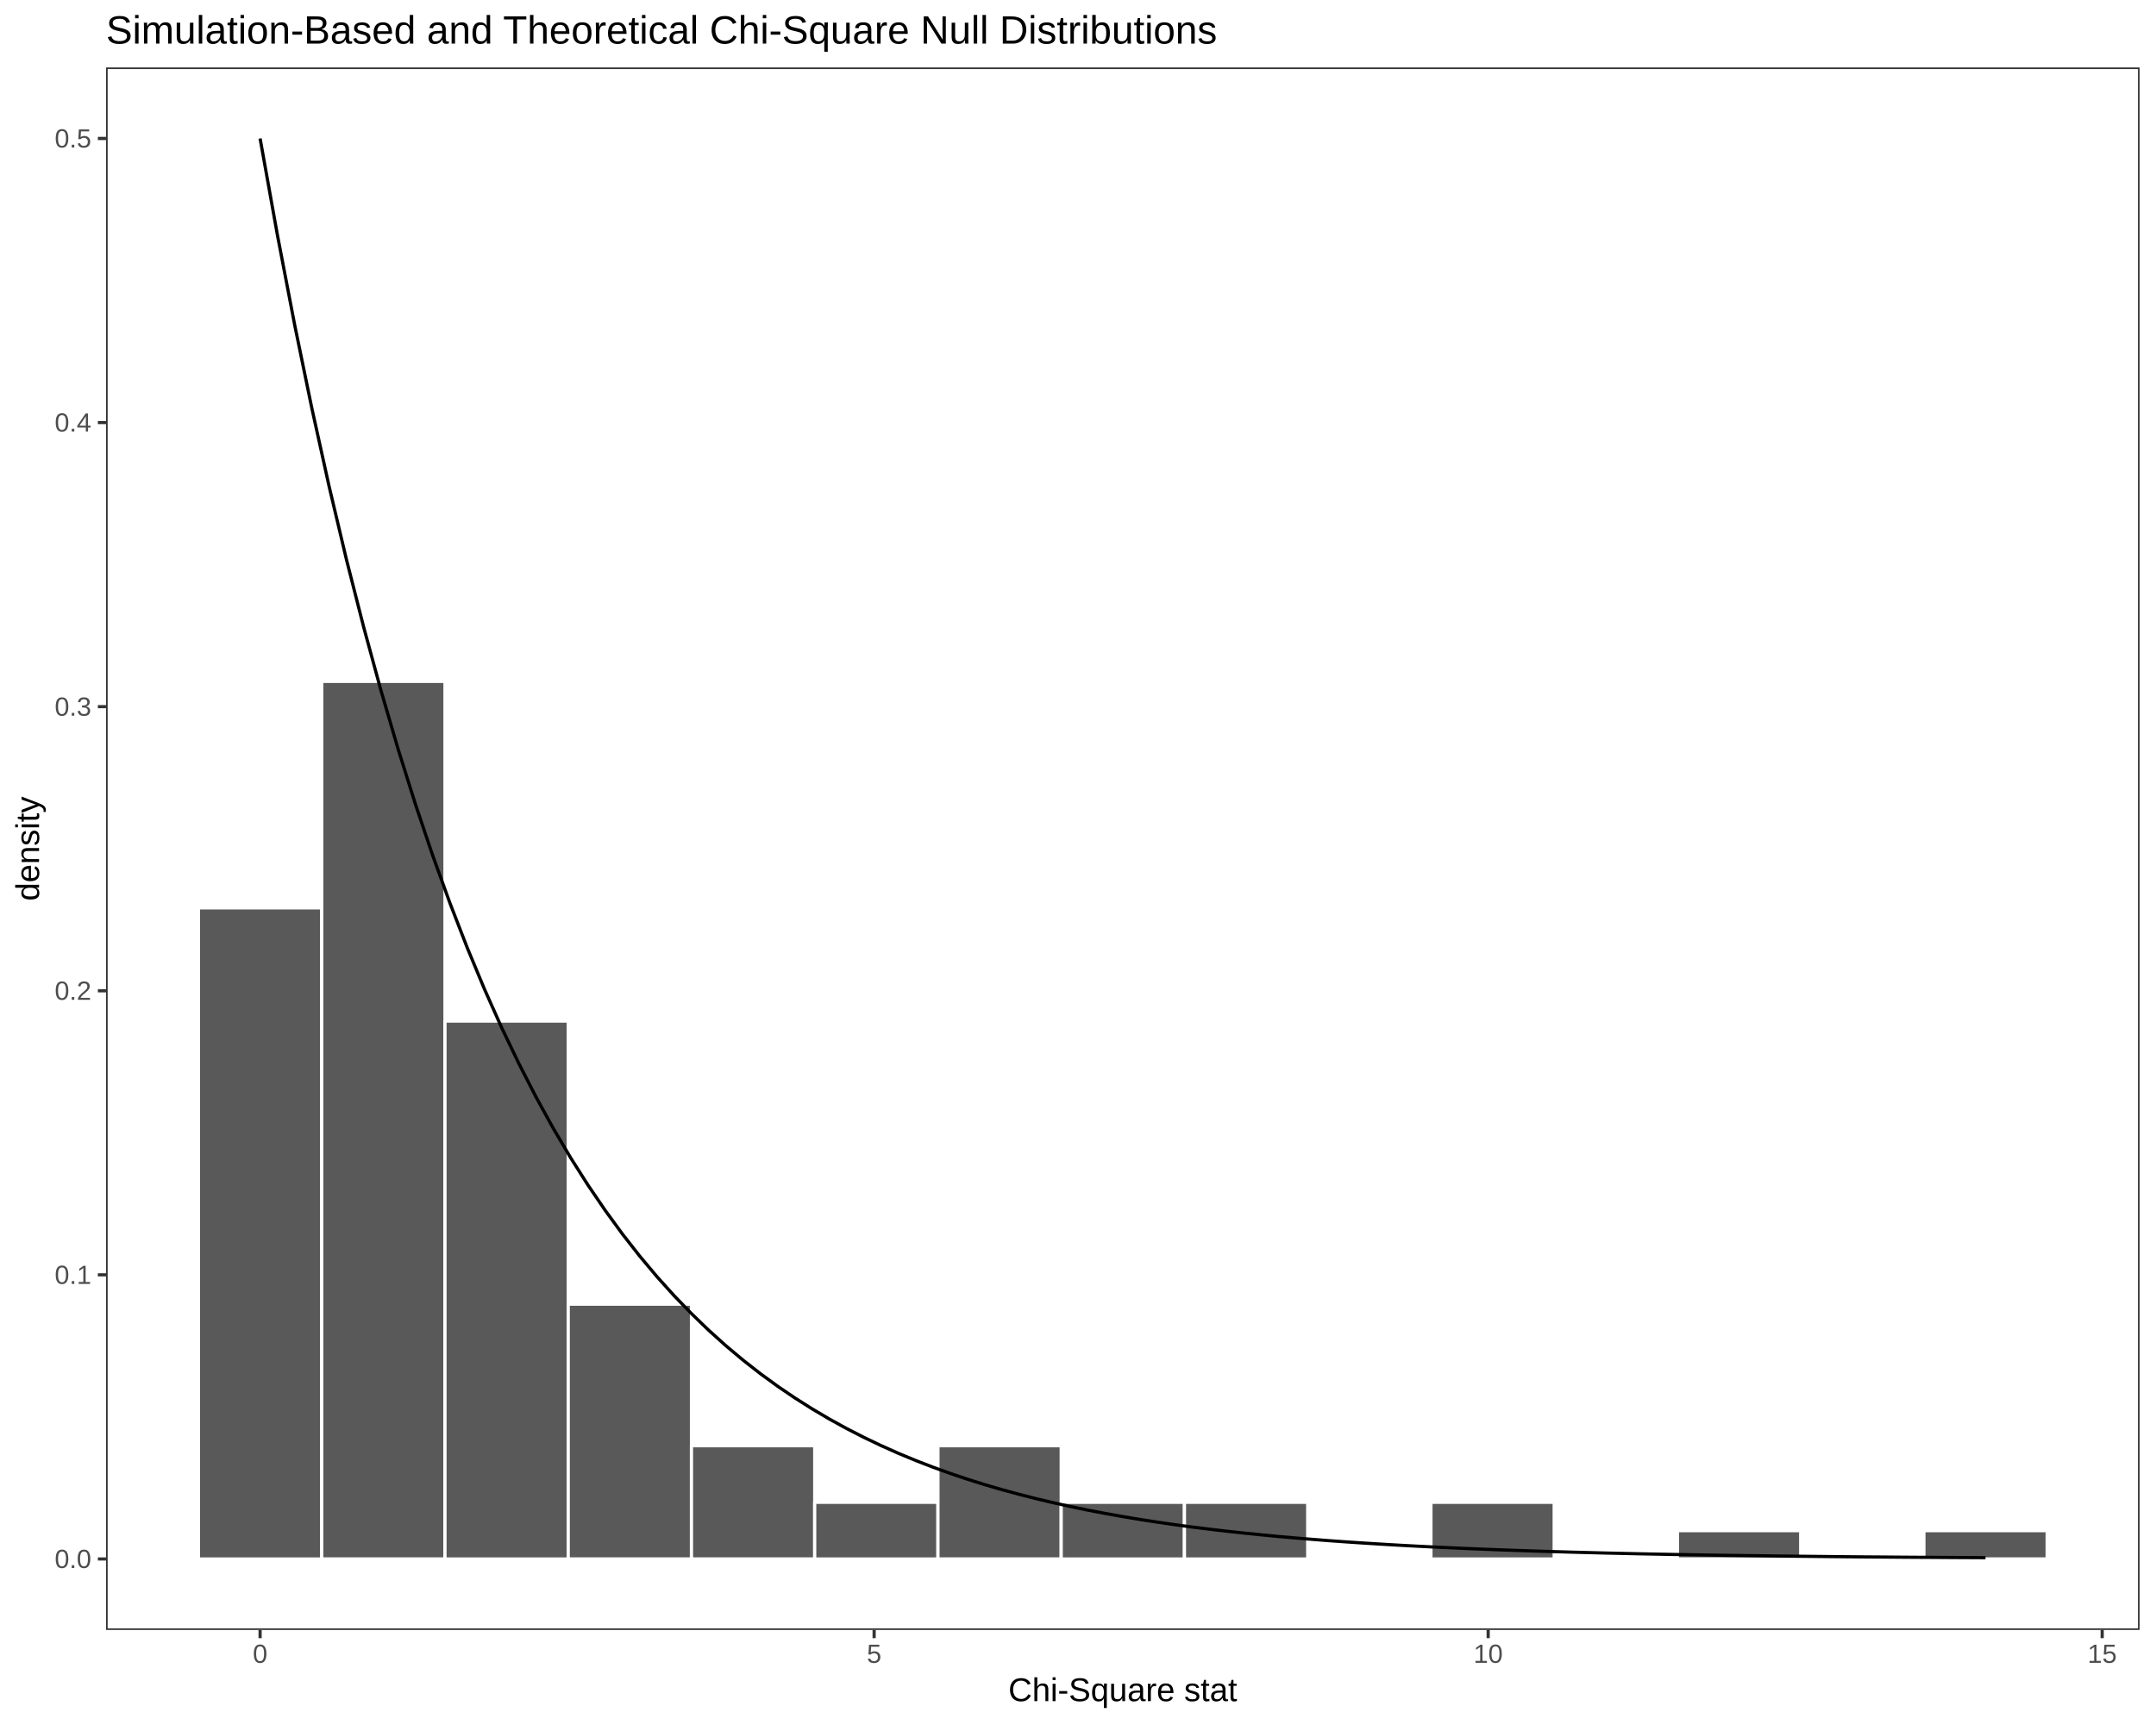
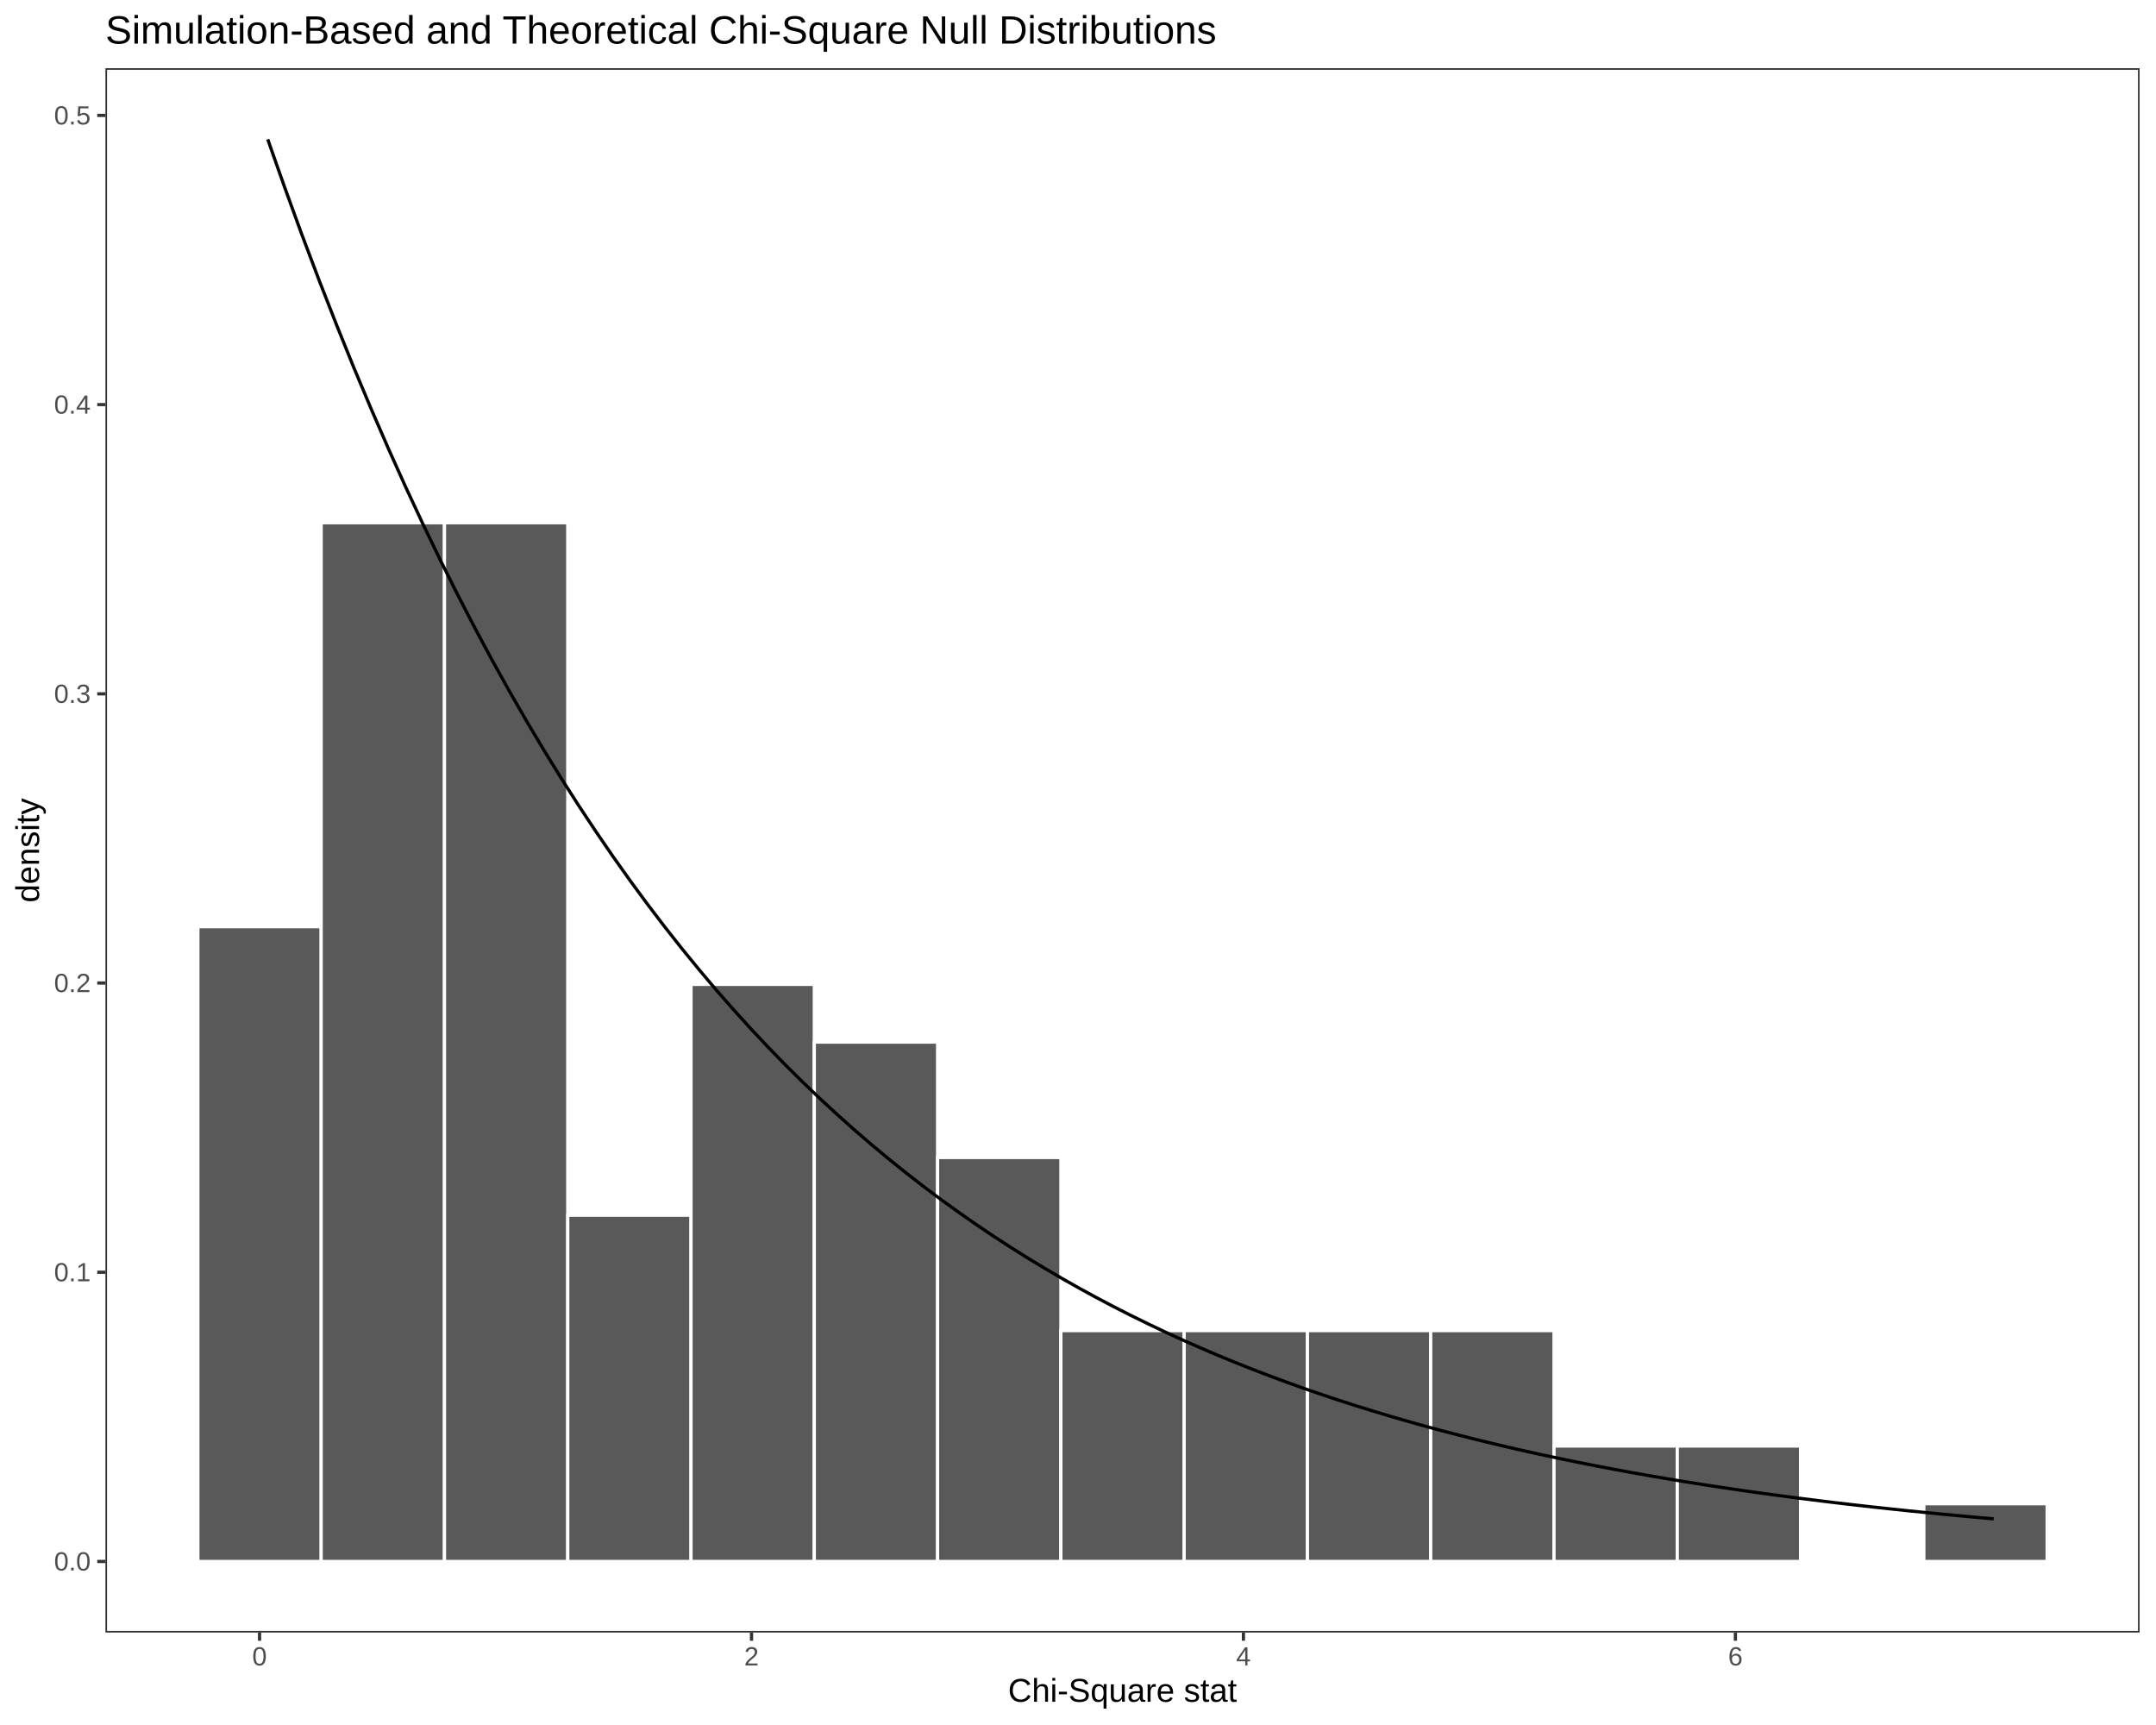
<svg xmlns="http://www.w3.org/2000/svg" viewBox="0 0 720.00 576.00">
  <defs>
    <style type="text/css">
    line, polyline, polygon, path, rect, circle {
      fill: none;
      stroke: #000000;
      stroke-linecap: round;
      stroke-linejoin: round;
      stroke-miterlimit: 10.00;
    }
  </style>
  </defs>
  <rect width="100%" height="100%" style="stroke: none; fill: #FFFFFF;" />
  <rect x="0.00" y="0.00" width="720.00" height="576.00" style="stroke-width: 1.07; stroke: #FFFFFF; fill: #FFFFFF;" />
  <defs>
-     <clipPath id="cpMzUuNDJ8NzE0LjUyfDU0NC4yN3wyMi41Mg==">
-       <rect x="35.42" y="22.52" width="679.10" height="521.75" />
+     <clipPath id="cpMzUuMjF8NzE0LjUyfDU0NS4xM3wyMi43Nw==">
+       <rect x="35.21" y="22.77" width="679.31" height="522.36" />
    </clipPath>
  </defs>
-   <rect x="35.42" y="22.52" width="679.10" height="521.75" style="stroke-width: 1.07; stroke: none; fill: #FFFFFF;" clip-path="url(#cpMzUuNDJ8NzE0LjUyfDU0NC4yN3wyMi41Mg==)" />
-   <rect x="66.28" y="303.15" width="41.16" height="217.41" style="stroke-width: 1.07; stroke: #FFFFFF; stroke-linecap: butt; fill: #595959;" clip-path="url(#cpMzUuNDJ8NzE0LjUyfDU0NC4yN3wyMi41Mg==)" />
-   <rect x="107.44" y="227.52" width="41.16" height="293.03" style="stroke-width: 1.07; stroke: #FFFFFF; stroke-linecap: butt; fill: #595959;" clip-path="url(#cpMzUuNDJ8NzE0LjUyfDU0NC4yN3wyMi41Mg==)" />
-   <rect x="148.60" y="340.96" width="41.16" height="179.60" style="stroke-width: 1.07; stroke: #FFFFFF; stroke-linecap: butt; fill: #595959;" clip-path="url(#cpMzUuNDJ8NzE0LjUyfDU0NC4yN3wyMi41Mg==)" />
-   <rect x="189.76" y="435.48" width="41.16" height="85.07" style="stroke-width: 1.07; stroke: #FFFFFF; stroke-linecap: butt; fill: #595959;" clip-path="url(#cpMzUuNDJ8NzE0LjUyfDU0NC4yN3wyMi41Mg==)" />
-   <rect x="230.92" y="482.74" width="41.16" height="37.81" style="stroke-width: 1.07; stroke: #FFFFFF; stroke-linecap: butt; fill: #595959;" clip-path="url(#cpMzUuNDJ8NzE0LjUyfDU0NC4yN3wyMi41Mg==)" />
-   <rect x="272.07" y="501.65" width="41.16" height="18.91" style="stroke-width: 1.07; stroke: #FFFFFF; stroke-linecap: butt; fill: #595959;" clip-path="url(#cpMzUuNDJ8NzE0LjUyfDU0NC4yN3wyMi41Mg==)" />
-   <rect x="313.23" y="482.74" width="41.16" height="37.81" style="stroke-width: 1.07; stroke: #FFFFFF; stroke-linecap: butt; fill: #595959;" clip-path="url(#cpMzUuNDJ8NzE0LjUyfDU0NC4yN3wyMi41Mg==)" />
-   <rect x="354.39" y="501.65" width="41.16" height="18.91" style="stroke-width: 1.07; stroke: #FFFFFF; stroke-linecap: butt; fill: #595959;" clip-path="url(#cpMzUuNDJ8NzE0LjUyfDU0NC4yN3wyMi41Mg==)" />
-   <rect x="395.55" y="501.65" width="41.16" height="18.91" style="stroke-width: 1.07; stroke: #FFFFFF; stroke-linecap: butt; fill: #595959;" clip-path="url(#cpMzUuNDJ8NzE0LjUyfDU0NC4yN3wyMi41Mg==)" />
-   <rect x="436.71" y="520.56" width="41.16" height="0.00" style="stroke-width: 1.07; stroke: #FFFFFF; stroke-linecap: butt; fill: #595959;" clip-path="url(#cpMzUuNDJ8NzE0LjUyfDU0NC4yN3wyMi41Mg==)" />
-   <rect x="477.86" y="501.65" width="41.16" height="18.91" style="stroke-width: 1.07; stroke: #FFFFFF; stroke-linecap: butt; fill: #595959;" clip-path="url(#cpMzUuNDJ8NzE0LjUyfDU0NC4yN3wyMi41Mg==)" />
-   <rect x="519.02" y="520.56" width="41.16" height="0.00" style="stroke-width: 1.07; stroke: #FFFFFF; stroke-linecap: butt; fill: #595959;" clip-path="url(#cpMzUuNDJ8NzE0LjUyfDU0NC4yN3wyMi41Mg==)" />
-   <rect x="560.18" y="511.10" width="41.16" height="9.45" style="stroke-width: 1.07; stroke: #FFFFFF; stroke-linecap: butt; fill: #595959;" clip-path="url(#cpMzUuNDJ8NzE0LjUyfDU0NC4yN3wyMi41Mg==)" />
-   <rect x="601.34" y="520.56" width="41.16" height="0.00" style="stroke-width: 1.07; stroke: #FFFFFF; stroke-linecap: butt; fill: #595959;" clip-path="url(#cpMzUuNDJ8NzE0LjUyfDU0NC4yN3wyMi41Mg==)" />
-   <rect x="642.49" y="511.10" width="41.16" height="9.45" style="stroke-width: 1.07; stroke: #FFFFFF; stroke-linecap: butt; fill: #595959;" clip-path="url(#cpMzUuNDJ8NzE0LjUyfDU0NC4yN3wyMi41Mg==)" />
-   <polyline points="86.86,46.24 92.63,78.41 98.39,108.41 104.15,136.37 109.91,162.43 115.67,186.73 121.44,209.37 127.20,230.48 132.96,250.16 138.72,268.51 144.48,285.60 150.25,301.54 156.01,316.40 161.77,330.25 167.53,343.16 173.30,355.19 179.06,366.41 184.82,376.87 190.58,386.62 196.34,395.70 202.11,404.17 207.87,412.07 213.63,419.43 219.39,426.29 225.15,432.68 230.92,438.64 236.68,444.20 242.44,449.38 248.20,454.21 253.96,458.71 259.73,462.91 265.49,466.82 271.25,470.46 277.01,473.86 282.77,477.03 288.54,479.98 294.30,482.73 300.06,485.30 305.82,487.69 311.59,489.92 317.35,492.00 323.11,493.94 328.87,495.74 334.63,497.43 340.40,498.99 346.16,500.46 351.92,501.82 357.68,503.09 363.44,504.28 369.21,505.38 374.97,506.41 380.73,507.37 386.49,508.26 392.25,509.10 398.02,509.88 403.78,510.60 409.54,511.28 415.30,511.90 421.07,512.49 426.83,513.04 432.59,513.55 438.35,514.02 444.11,514.47 449.88,514.88 455.64,515.26 461.40,515.62 467.16,515.96 472.92,516.27 478.69,516.56 484.45,516.83 490.21,517.08 495.97,517.32 501.73,517.54 507.50,517.74 513.26,517.93 519.02,518.11 524.78,518.28 530.55,518.43 536.31,518.58 542.07,518.71 547.83,518.84 553.59,518.95 559.36,519.06 565.12,519.16 570.88,519.26 576.64,519.35 582.40,519.43 588.17,519.50 593.93,519.58 599.69,519.64 605.45,519.70 611.21,519.76 616.98,519.82 622.74,519.87 628.50,519.91 634.26,519.96 640.02,520.00 645.79,520.03 651.55,520.07 657.31,520.10 663.07,520.13 " style="stroke-width: 1.07; stroke-linecap: butt;" clip-path="url(#cpMzUuNDJ8NzE0LjUyfDU0NC4yN3wyMi41Mg==)" />
-   <rect x="35.42" y="22.52" width="679.10" height="521.75" style="stroke-width: 1.07; stroke: #333333;" clip-path="url(#cpMzUuNDJ8NzE0LjUyfDU0NC4yN3wyMi41Mg==)" />
+   <rect x="35.21" y="22.77" width="679.31" height="522.36" style="stroke-width: 1.07; stroke: none; fill: #FFFFFF;" clip-path="url(#cpMzUuMjF8NzE0LjUyfDU0NS4xM3wyMi43Nw==)" />
+   <rect x="66.09" y="309.44" width="41.17" height="211.95" style="stroke-width: 1.07; stroke: #FFFFFF; stroke-linecap: square; stroke-linejoin: miter; fill: #595959;" clip-path="url(#cpMzUuMjF8NzE0LjUyfDU0NS4xM3wyMi43Nw==)" />
+   <rect x="107.26" y="174.56" width="41.17" height="346.83" style="stroke-width: 1.07; stroke: #FFFFFF; stroke-linecap: square; stroke-linejoin: miter; fill: #595959;" clip-path="url(#cpMzUuMjF8NzE0LjUyfDU0NS4xM3wyMi43Nw==)" />
+   <rect x="148.43" y="174.56" width="41.17" height="346.83" style="stroke-width: 1.07; stroke: #FFFFFF; stroke-linecap: square; stroke-linejoin: miter; fill: #595959;" clip-path="url(#cpMzUuMjF8NzE0LjUyfDU0NS4xM3wyMi43Nw==)" />
+   <rect x="189.60" y="405.78" width="41.17" height="115.61" style="stroke-width: 1.07; stroke: #FFFFFF; stroke-linecap: square; stroke-linejoin: miter; fill: #595959;" clip-path="url(#cpMzUuMjF8NzE0LjUyfDU0NS4xM3wyMi43Nw==)" />
+   <rect x="230.77" y="328.70" width="41.17" height="192.68" style="stroke-width: 1.07; stroke: #FFFFFF; stroke-linecap: square; stroke-linejoin: miter; fill: #595959;" clip-path="url(#cpMzUuMjF8NzE0LjUyfDU0NS4xM3wyMi43Nw==)" />
+   <rect x="271.94" y="347.97" width="41.17" height="173.41" style="stroke-width: 1.07; stroke: #FFFFFF; stroke-linecap: square; stroke-linejoin: miter; fill: #595959;" clip-path="url(#cpMzUuMjF8NzE0LjUyfDU0NS4xM3wyMi43Nw==)" />
+   <rect x="313.11" y="386.51" width="41.17" height="134.88" style="stroke-width: 1.07; stroke: #FFFFFF; stroke-linecap: square; stroke-linejoin: miter; fill: #595959;" clip-path="url(#cpMzUuMjF8NzE0LjUyfDU0NS4xM3wyMi43Nw==)" />
+   <rect x="354.28" y="444.31" width="41.17" height="77.07" style="stroke-width: 1.07; stroke: #FFFFFF; stroke-linecap: square; stroke-linejoin: miter; fill: #595959;" clip-path="url(#cpMzUuMjF8NzE0LjUyfDU0NS4xM3wyMi43Nw==)" />
+   <rect x="395.45" y="444.31" width="41.17" height="77.07" style="stroke-width: 1.07; stroke: #FFFFFF; stroke-linecap: square; stroke-linejoin: miter; fill: #595959;" clip-path="url(#cpMzUuMjF8NzE0LjUyfDU0NS4xM3wyMi43Nw==)" />
+   <rect x="436.62" y="444.31" width="41.17" height="77.07" style="stroke-width: 1.07; stroke: #FFFFFF; stroke-linecap: square; stroke-linejoin: miter; fill: #595959;" clip-path="url(#cpMzUuMjF8NzE0LjUyfDU0NS4xM3wyMi43Nw==)" />
+   <rect x="477.79" y="444.31" width="41.17" height="77.07" style="stroke-width: 1.07; stroke: #FFFFFF; stroke-linecap: square; stroke-linejoin: miter; fill: #595959;" clip-path="url(#cpMzUuMjF8NzE0LjUyfDU0NS4xM3wyMi43Nw==)" />
+   <rect x="518.96" y="482.85" width="41.17" height="38.54" style="stroke-width: 1.07; stroke: #FFFFFF; stroke-linecap: square; stroke-linejoin: miter; fill: #595959;" clip-path="url(#cpMzUuMjF8NzE0LjUyfDU0NS4xM3wyMi43Nw==)" />
+   <rect x="560.13" y="482.85" width="41.17" height="38.54" style="stroke-width: 1.07; stroke: #FFFFFF; stroke-linecap: square; stroke-linejoin: miter; fill: #595959;" clip-path="url(#cpMzUuMjF8NzE0LjUyfDU0NS4xM3wyMi43Nw==)" />
+   <rect x="601.30" y="521.39" width="41.17" height="0.00" style="stroke-width: 1.07; stroke: #FFFFFF; stroke-linecap: square; stroke-linejoin: miter; fill: #595959;" clip-path="url(#cpMzUuMjF8NzE0LjUyfDU0NS4xM3wyMi43Nw==)" />
+   <rect x="642.47" y="502.12" width="41.17" height="19.27" style="stroke-width: 1.07; stroke: #FFFFFF; stroke-linecap: square; stroke-linejoin: miter; fill: #595959;" clip-path="url(#cpMzUuMjF8NzE0LjUyfDU0NS4xM3wyMi43Nw==)" />
+   <polyline points="89.41,46.52 95.18,62.89 100.94,78.69 106.71,93.95 112.47,108.69 118.23,122.92 124.00,136.66 129.76,149.92 135.52,162.73 141.29,175.09 147.05,187.03 152.82,198.56 158.58,209.69 164.34,220.43 170.11,230.81 175.87,240.82 181.64,250.50 187.40,259.84 193.16,268.85 198.93,277.56 204.69,285.97 210.45,294.08 216.22,301.92 221.98,309.48 227.75,316.79 233.51,323.84 239.27,330.65 245.04,337.23 250.80,343.58 256.56,349.71 262.33,355.63 268.09,361.34 273.86,366.86 279.62,372.19 285.38,377.33 291.15,382.30 296.91,387.09 302.68,391.72 308.44,396.19 314.20,400.51 319.97,404.67 325.73,408.70 331.49,412.58 337.26,416.33 343.02,419.96 348.79,423.45 354.55,426.83 360.31,430.09 366.08,433.24 371.84,436.28 377.61,439.21 383.37,442.04 389.13,444.78 394.90,447.42 400.66,449.97 406.42,452.43 412.19,454.81 417.95,457.10 423.72,459.32 429.48,461.46 435.24,463.53 441.01,465.52 446.77,467.45 452.53,469.31 458.30,471.10 464.06,472.84 469.83,474.51 475.59,476.13 481.35,477.69 487.12,479.19 492.88,480.65 498.65,482.05 504.41,483.41 510.17,484.72 515.94,485.98 521.70,487.20 527.46,488.38 533.23,489.52 538.99,490.62 544.76,491.68 550.52,492.70 556.28,493.69 562.05,494.65 567.81,495.57 573.57,496.46 579.34,497.32 585.10,498.15 590.87,498.95 596.63,499.72 602.39,500.47 608.16,501.19 613.92,501.89 619.69,502.56 625.45,503.21 631.21,503.83 636.98,504.44 642.74,505.02 648.50,505.59 654.27,506.13 660.03,506.66 665.80,507.17 " style="stroke-width: 1.07; stroke-linecap: butt;" clip-path="url(#cpMzUuMjF8NzE0LjUyfDU0NS4xM3wyMi43Nw==)" />
+   <rect x="35.21" y="22.77" width="679.31" height="522.36" style="stroke-width: 1.07; stroke: #333333;" clip-path="url(#cpMzUuMjF8NzE0LjUyfDU0NS4xM3wyMi43Nw==)" />
  <defs>
    <clipPath id="cpMC4wMHw3MjAuMDB8NTc2LjAwfDAuMDA=">
      <rect x="0.00" y="0.00" width="720.00" height="576.00" />
    </clipPath>
  </defs>
  <g clip-path="url(#cpMC4wMHw3MjAuMDB8NTc2LjAwfDAuMDA=)">
-     <text x="18.27" y="523.58" style="font-size: 8.80px; fill: #4D4D4D; font-family: Liberation Sans;" textLength="12.22px" lengthAdjust="spacingAndGlyphs">0.0</text>
+     <text x="18.06" y="524.41" style="font-size: 8.80px; fill: #4D4D4D; font-family: Liberation Sans;" textLength="12.22px" lengthAdjust="spacingAndGlyphs">0.0</text>
  </g>
  <g clip-path="url(#cpMC4wMHw3MjAuMDB8NTc2LjAwfDAuMDA=)">
-     <text x="18.27" y="428.72" style="font-size: 8.80px; fill: #4D4D4D; font-family: Liberation Sans;" textLength="12.22px" lengthAdjust="spacingAndGlyphs">0.1</text>
+     <text x="18.06" y="427.84" style="font-size: 8.80px; fill: #4D4D4D; font-family: Liberation Sans;" textLength="12.22px" lengthAdjust="spacingAndGlyphs">0.1</text>
  </g>
  <g clip-path="url(#cpMC4wMHw3MjAuMDB8NTc2LjAwfDAuMDA=)">
-     <text x="18.27" y="333.85" style="font-size: 8.80px; fill: #4D4D4D; font-family: Liberation Sans;" textLength="12.22px" lengthAdjust="spacingAndGlyphs">0.2</text>
+     <text x="18.06" y="331.27" style="font-size: 8.80px; fill: #4D4D4D; font-family: Liberation Sans;" textLength="12.22px" lengthAdjust="spacingAndGlyphs">0.2</text>
  </g>
  <g clip-path="url(#cpMC4wMHw3MjAuMDB8NTc2LjAwfDAuMDA=)">
-     <text x="18.27" y="238.99" style="font-size: 8.80px; fill: #4D4D4D; font-family: Liberation Sans;" textLength="12.22px" lengthAdjust="spacingAndGlyphs">0.3</text>
+     <text x="18.06" y="234.70" style="font-size: 8.80px; fill: #4D4D4D; font-family: Liberation Sans;" textLength="12.22px" lengthAdjust="spacingAndGlyphs">0.3</text>
  </g>
  <g clip-path="url(#cpMC4wMHw3MjAuMDB8NTc2LjAwfDAuMDA=)">
-     <text x="18.27" y="144.12" style="font-size: 8.80px; fill: #4D4D4D; font-family: Liberation Sans;" textLength="12.22px" lengthAdjust="spacingAndGlyphs">0.4</text>
+     <text x="18.06" y="138.13" style="font-size: 8.80px; fill: #4D4D4D; font-family: Liberation Sans;" textLength="12.22px" lengthAdjust="spacingAndGlyphs">0.4</text>
  </g>
  <g clip-path="url(#cpMC4wMHw3MjAuMDB8NTc2LjAwfDAuMDA=)">
-     <text x="18.27" y="49.26" style="font-size: 8.80px; fill: #4D4D4D; font-family: Liberation Sans;" textLength="12.22px" lengthAdjust="spacingAndGlyphs">0.5</text>
+     <text x="18.06" y="41.56" style="font-size: 8.80px; fill: #4D4D4D; font-family: Liberation Sans;" textLength="12.22px" lengthAdjust="spacingAndGlyphs">0.5</text>
  </g>
-   <polyline points="32.68,520.56 35.42,520.56 " style="stroke-width: 1.07; stroke: #333333; stroke-linecap: butt;" clip-path="url(#cpMC4wMHw3MjAuMDB8NTc2LjAwfDAuMDA=)" />
-   <polyline points="32.68,425.69 35.42,425.69 " style="stroke-width: 1.07; stroke: #333333; stroke-linecap: butt;" clip-path="url(#cpMC4wMHw3MjAuMDB8NTc2LjAwfDAuMDA=)" />
-   <polyline points="32.68,330.83 35.42,330.83 " style="stroke-width: 1.07; stroke: #333333; stroke-linecap: butt;" clip-path="url(#cpMC4wMHw3MjAuMDB8NTc2LjAwfDAuMDA=)" />
-   <polyline points="32.68,235.96 35.42,235.96 " style="stroke-width: 1.07; stroke: #333333; stroke-linecap: butt;" clip-path="url(#cpMC4wMHw3MjAuMDB8NTc2LjAwfDAuMDA=)" />
-   <polyline points="32.68,141.10 35.42,141.10 " style="stroke-width: 1.07; stroke: #333333; stroke-linecap: butt;" clip-path="url(#cpMC4wMHw3MjAuMDB8NTc2LjAwfDAuMDA=)" />
-   <polyline points="32.68,46.24 35.42,46.24 " style="stroke-width: 1.07; stroke: #333333; stroke-linecap: butt;" clip-path="url(#cpMC4wMHw3MjAuMDB8NTc2LjAwfDAuMDA=)" />
-   <polyline points="86.86,547.01 86.86,544.27 " style="stroke-width: 1.07; stroke: #333333; stroke-linecap: butt;" clip-path="url(#cpMC4wMHw3MjAuMDB8NTc2LjAwfDAuMDA=)" />
-   <polyline points="291.92,547.01 291.92,544.27 " style="stroke-width: 1.07; stroke: #333333; stroke-linecap: butt;" clip-path="url(#cpMC4wMHw3MjAuMDB8NTc2LjAwfDAuMDA=)" />
-   <polyline points="496.98,547.01 496.98,544.27 " style="stroke-width: 1.07; stroke: #333333; stroke-linecap: butt;" clip-path="url(#cpMC4wMHw3MjAuMDB8NTc2LjAwfDAuMDA=)" />
-   <polyline points="702.03,547.01 702.03,544.27 " style="stroke-width: 1.07; stroke: #333333; stroke-linecap: butt;" clip-path="url(#cpMC4wMHw3MjAuMDB8NTc2LjAwfDAuMDA=)" />
+   <polyline points="32.47,521.39 35.21,521.39 " style="stroke-width: 1.07; stroke: #333333; stroke-linecap: butt;" clip-path="url(#cpMC4wMHw3MjAuMDB8NTc2LjAwfDAuMDA=)" />
+   <polyline points="32.47,424.82 35.21,424.82 " style="stroke-width: 1.07; stroke: #333333; stroke-linecap: butt;" clip-path="url(#cpMC4wMHw3MjAuMDB8NTc2LjAwfDAuMDA=)" />
+   <polyline points="32.47,328.25 35.21,328.25 " style="stroke-width: 1.07; stroke: #333333; stroke-linecap: butt;" clip-path="url(#cpMC4wMHw3MjAuMDB8NTc2LjAwfDAuMDA=)" />
+   <polyline points="32.47,231.68 35.21,231.68 " style="stroke-width: 1.07; stroke: #333333; stroke-linecap: butt;" clip-path="url(#cpMC4wMHw3MjAuMDB8NTc2LjAwfDAuMDA=)" />
+   <polyline points="32.47,135.10 35.21,135.10 " style="stroke-width: 1.07; stroke: #333333; stroke-linecap: butt;" clip-path="url(#cpMC4wMHw3MjAuMDB8NTc2LjAwfDAuMDA=)" />
+   <polyline points="32.47,38.53 35.21,38.53 " style="stroke-width: 1.07; stroke: #333333; stroke-linecap: butt;" clip-path="url(#cpMC4wMHw3MjAuMDB8NTc2LjAwfDAuMDA=)" />
+   <polyline points="86.68,547.87 86.68,545.13 " style="stroke-width: 1.07; stroke: #333333; stroke-linecap: butt;" clip-path="url(#cpMC4wMHw3MjAuMDB8NTc2LjAwfDAuMDA=)" />
+   <polyline points="250.97,547.87 250.97,545.13 " style="stroke-width: 1.07; stroke: #333333; stroke-linecap: butt;" clip-path="url(#cpMC4wMHw3MjAuMDB8NTc2LjAwfDAuMDA=)" />
+   <polyline points="415.25,547.87 415.25,545.13 " style="stroke-width: 1.07; stroke: #333333; stroke-linecap: butt;" clip-path="url(#cpMC4wMHw3MjAuMDB8NTc2LjAwfDAuMDA=)" />
+   <polyline points="579.54,547.87 579.54,545.13 " style="stroke-width: 1.07; stroke: #333333; stroke-linecap: butt;" clip-path="url(#cpMC4wMHw3MjAuMDB8NTc2LjAwfDAuMDA=)" />
  <g clip-path="url(#cpMC4wMHw3MjAuMDB8NTc2LjAwfDAuMDA=)">
-     <text x="84.42" y="555.25" style="font-size: 8.80px; fill: #4D4D4D; font-family: Liberation Sans;" textLength="4.89px" lengthAdjust="spacingAndGlyphs">0</text>
+     <text x="84.23" y="556.11" style="font-size: 8.80px; fill: #4D4D4D; font-family: Liberation Sans;" textLength="4.89px" lengthAdjust="spacingAndGlyphs">0</text>
  </g>
  <g clip-path="url(#cpMC4wMHw3MjAuMDB8NTc2LjAwfDAuMDA=)">
-     <text x="289.48" y="555.25" style="font-size: 8.80px; fill: #4D4D4D; font-family: Liberation Sans;" textLength="4.89px" lengthAdjust="spacingAndGlyphs">5</text>
+     <text x="248.52" y="556.11" style="font-size: 8.80px; fill: #4D4D4D; font-family: Liberation Sans;" textLength="4.89px" lengthAdjust="spacingAndGlyphs">2</text>
  </g>
  <g clip-path="url(#cpMC4wMHw3MjAuMDB8NTc2LjAwfDAuMDA=)">
-     <text x="492.09" y="555.25" style="font-size: 8.80px; fill: #4D4D4D; font-family: Liberation Sans;" textLength="9.78px" lengthAdjust="spacingAndGlyphs">10</text>
+     <text x="412.81" y="556.11" style="font-size: 8.80px; fill: #4D4D4D; font-family: Liberation Sans;" textLength="4.89px" lengthAdjust="spacingAndGlyphs">4</text>
  </g>
  <g clip-path="url(#cpMC4wMHw3MjAuMDB8NTc2LjAwfDAuMDA=)">
-     <text x="697.14" y="555.25" style="font-size: 8.80px; fill: #4D4D4D; font-family: Liberation Sans;" textLength="9.78px" lengthAdjust="spacingAndGlyphs">15</text>
+     <text x="577.10" y="556.11" style="font-size: 8.80px; fill: #4D4D4D; font-family: Liberation Sans;" textLength="4.89px" lengthAdjust="spacingAndGlyphs">6</text>
  </g>
  <g clip-path="url(#cpMC4wMHw3MjAuMDB8NTc2LjAwfDAuMDA=)">
-     <text x="336.73" y="568.04" style="font-size: 11.00px; font-family: Liberation Sans;" textLength="76.47px" lengthAdjust="spacingAndGlyphs">Chi-Square stat</text>
+     <text x="336.63" y="568.24" style="font-size: 11.00px; font-family: Liberation Sans;" textLength="76.47px" lengthAdjust="spacingAndGlyphs">Chi-Square stat</text>
  </g>
  <g clip-path="url(#cpMC4wMHw3MjAuMDB8NTc2LjAwfDAuMDA=)">
-     <text transform="translate(13.04,300.83) rotate(-90)" style="font-size: 11.00px; font-family: Liberation Sans;" textLength="34.88px" lengthAdjust="spacingAndGlyphs">density</text>
+     <text transform="translate(13.04,301.39) rotate(-90)" style="font-size: 11.00px; font-family: Liberation Sans;" textLength="34.88px" lengthAdjust="spacingAndGlyphs">density</text>
  </g>
  <g clip-path="url(#cpMC4wMHw3MjAuMDB8NTc2LjAwfDAuMDA=)">
-     <text x="35.42" y="14.56" style="font-size: 13.20px; font-family: Liberation Sans;" textLength="370.55px" lengthAdjust="spacingAndGlyphs">Simulation-Based and Theoretical Chi-Square Null Distributions</text>
+     <text x="35.21" y="14.56" style="font-size: 13.20px; font-family: Liberation Sans;" textLength="370.55px" lengthAdjust="spacingAndGlyphs">Simulation-Based and Theoretical Chi-Square Null Distributions</text>
  </g>
</svg>
